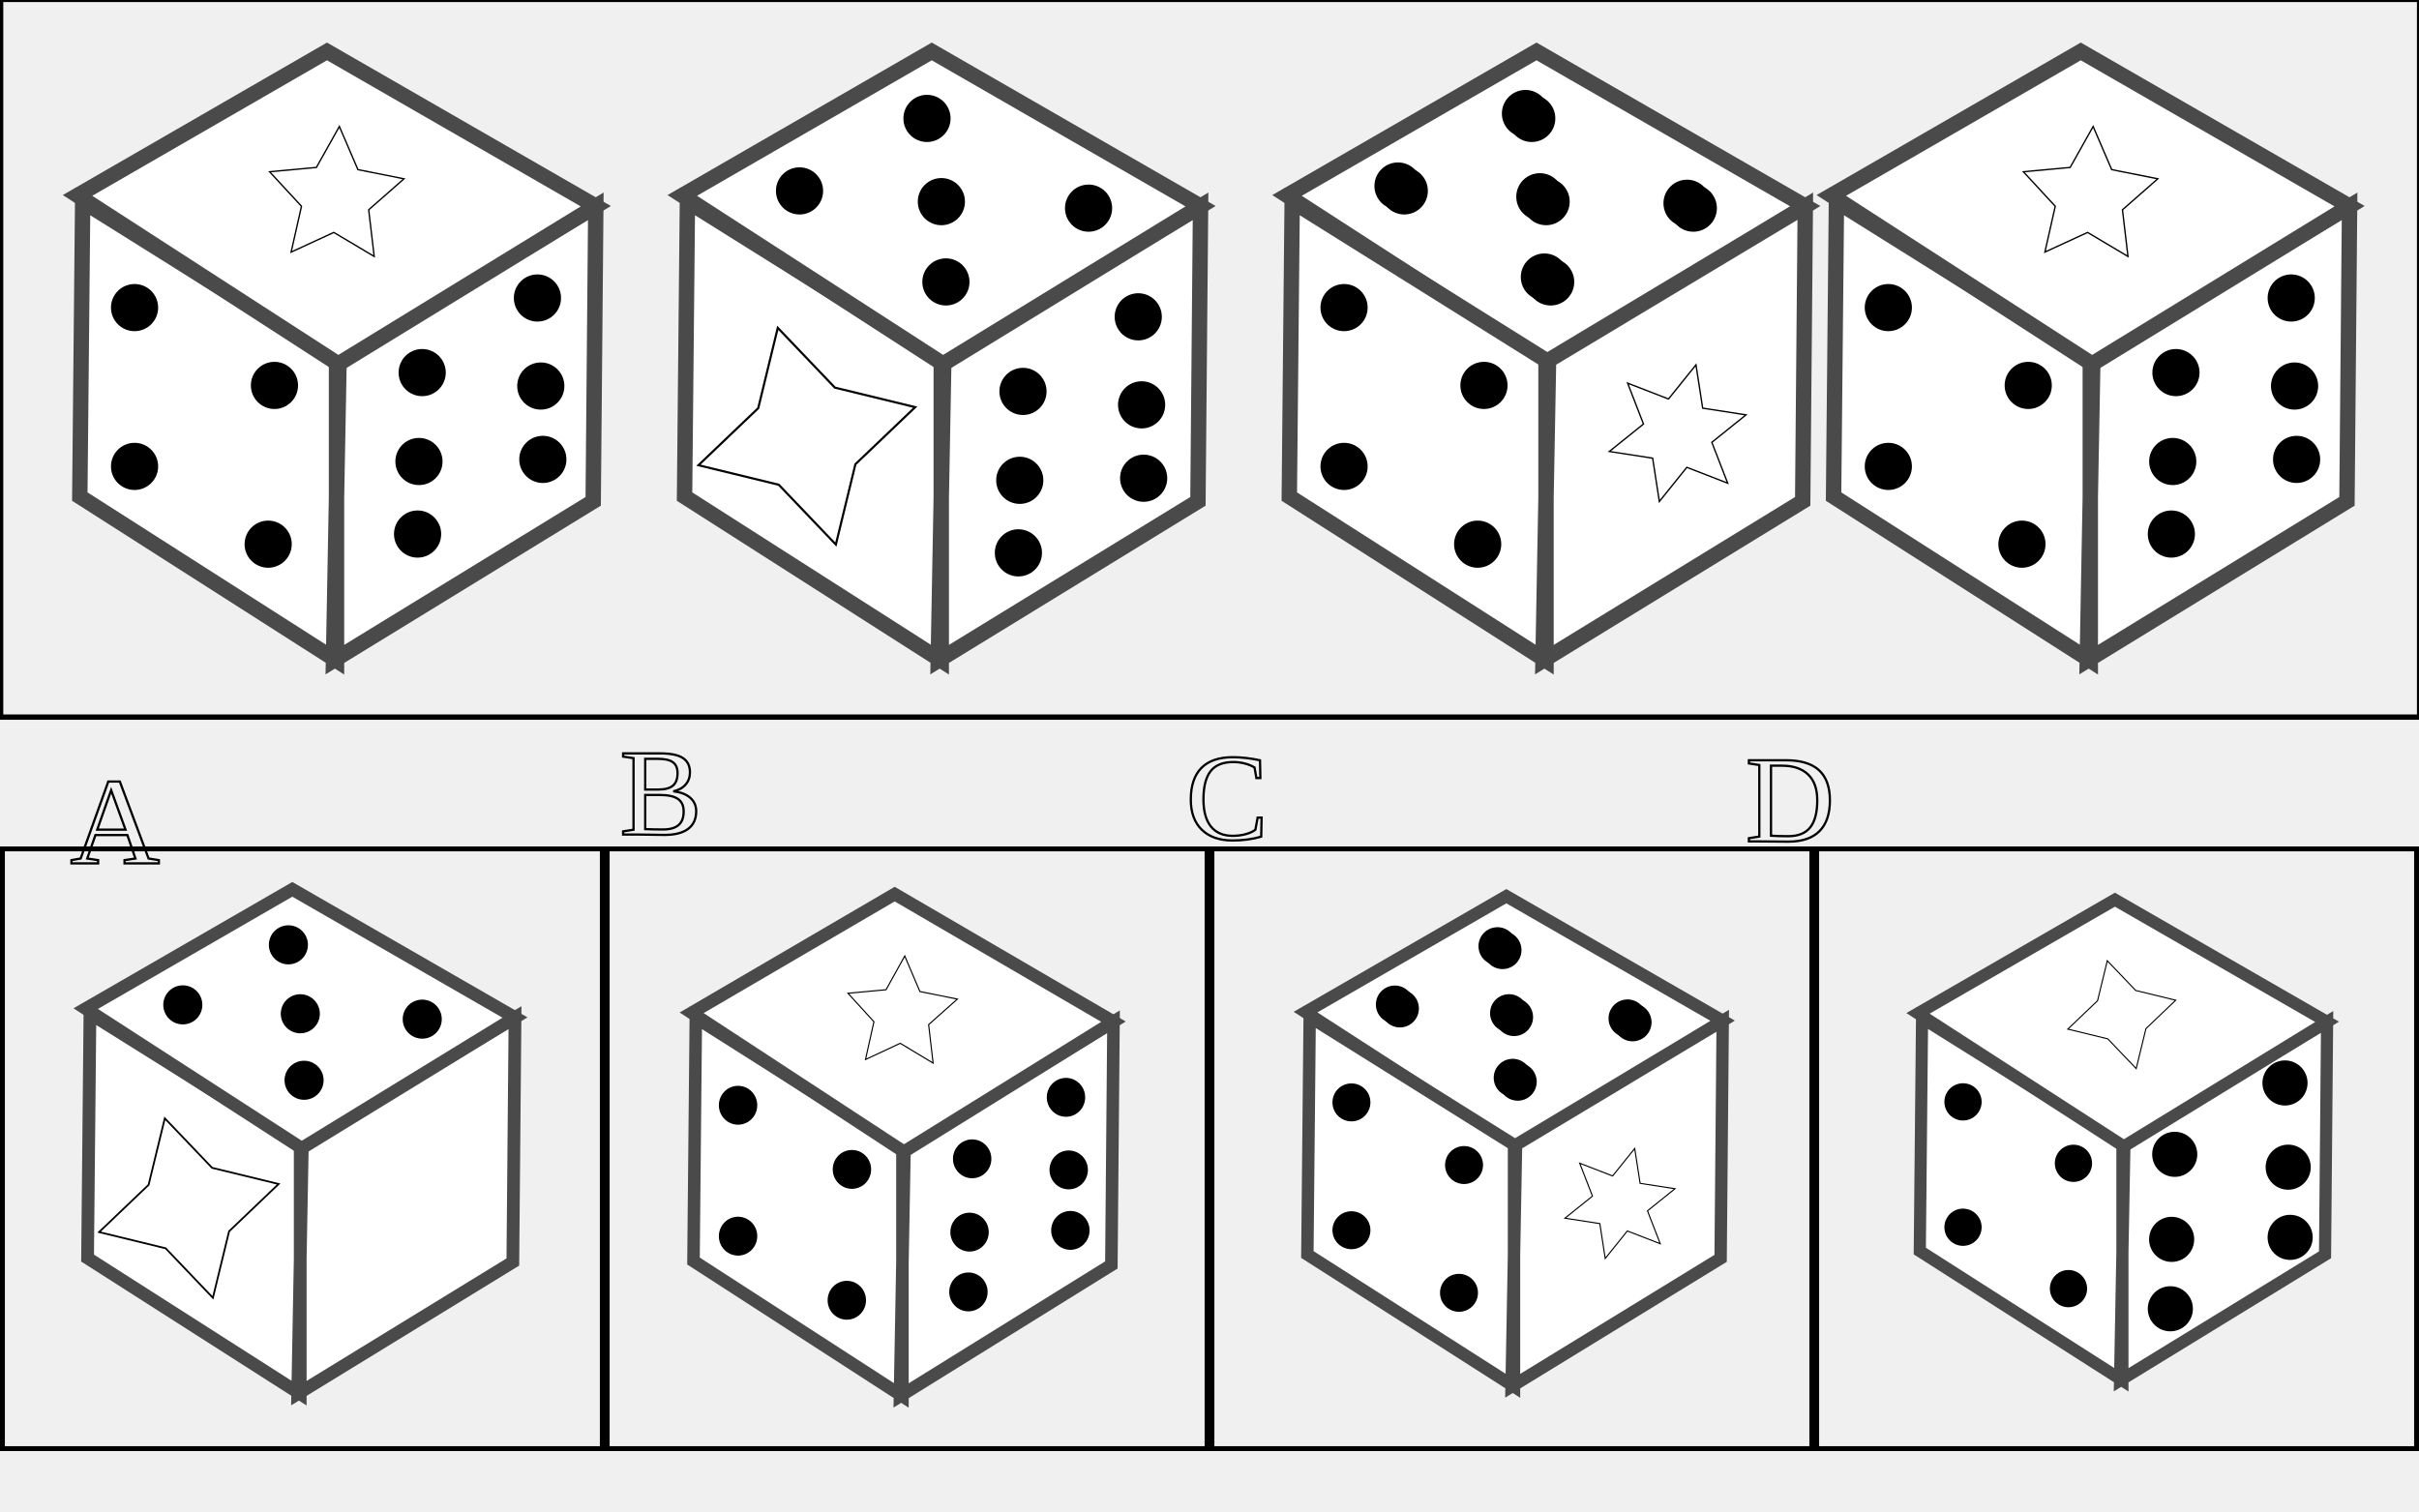
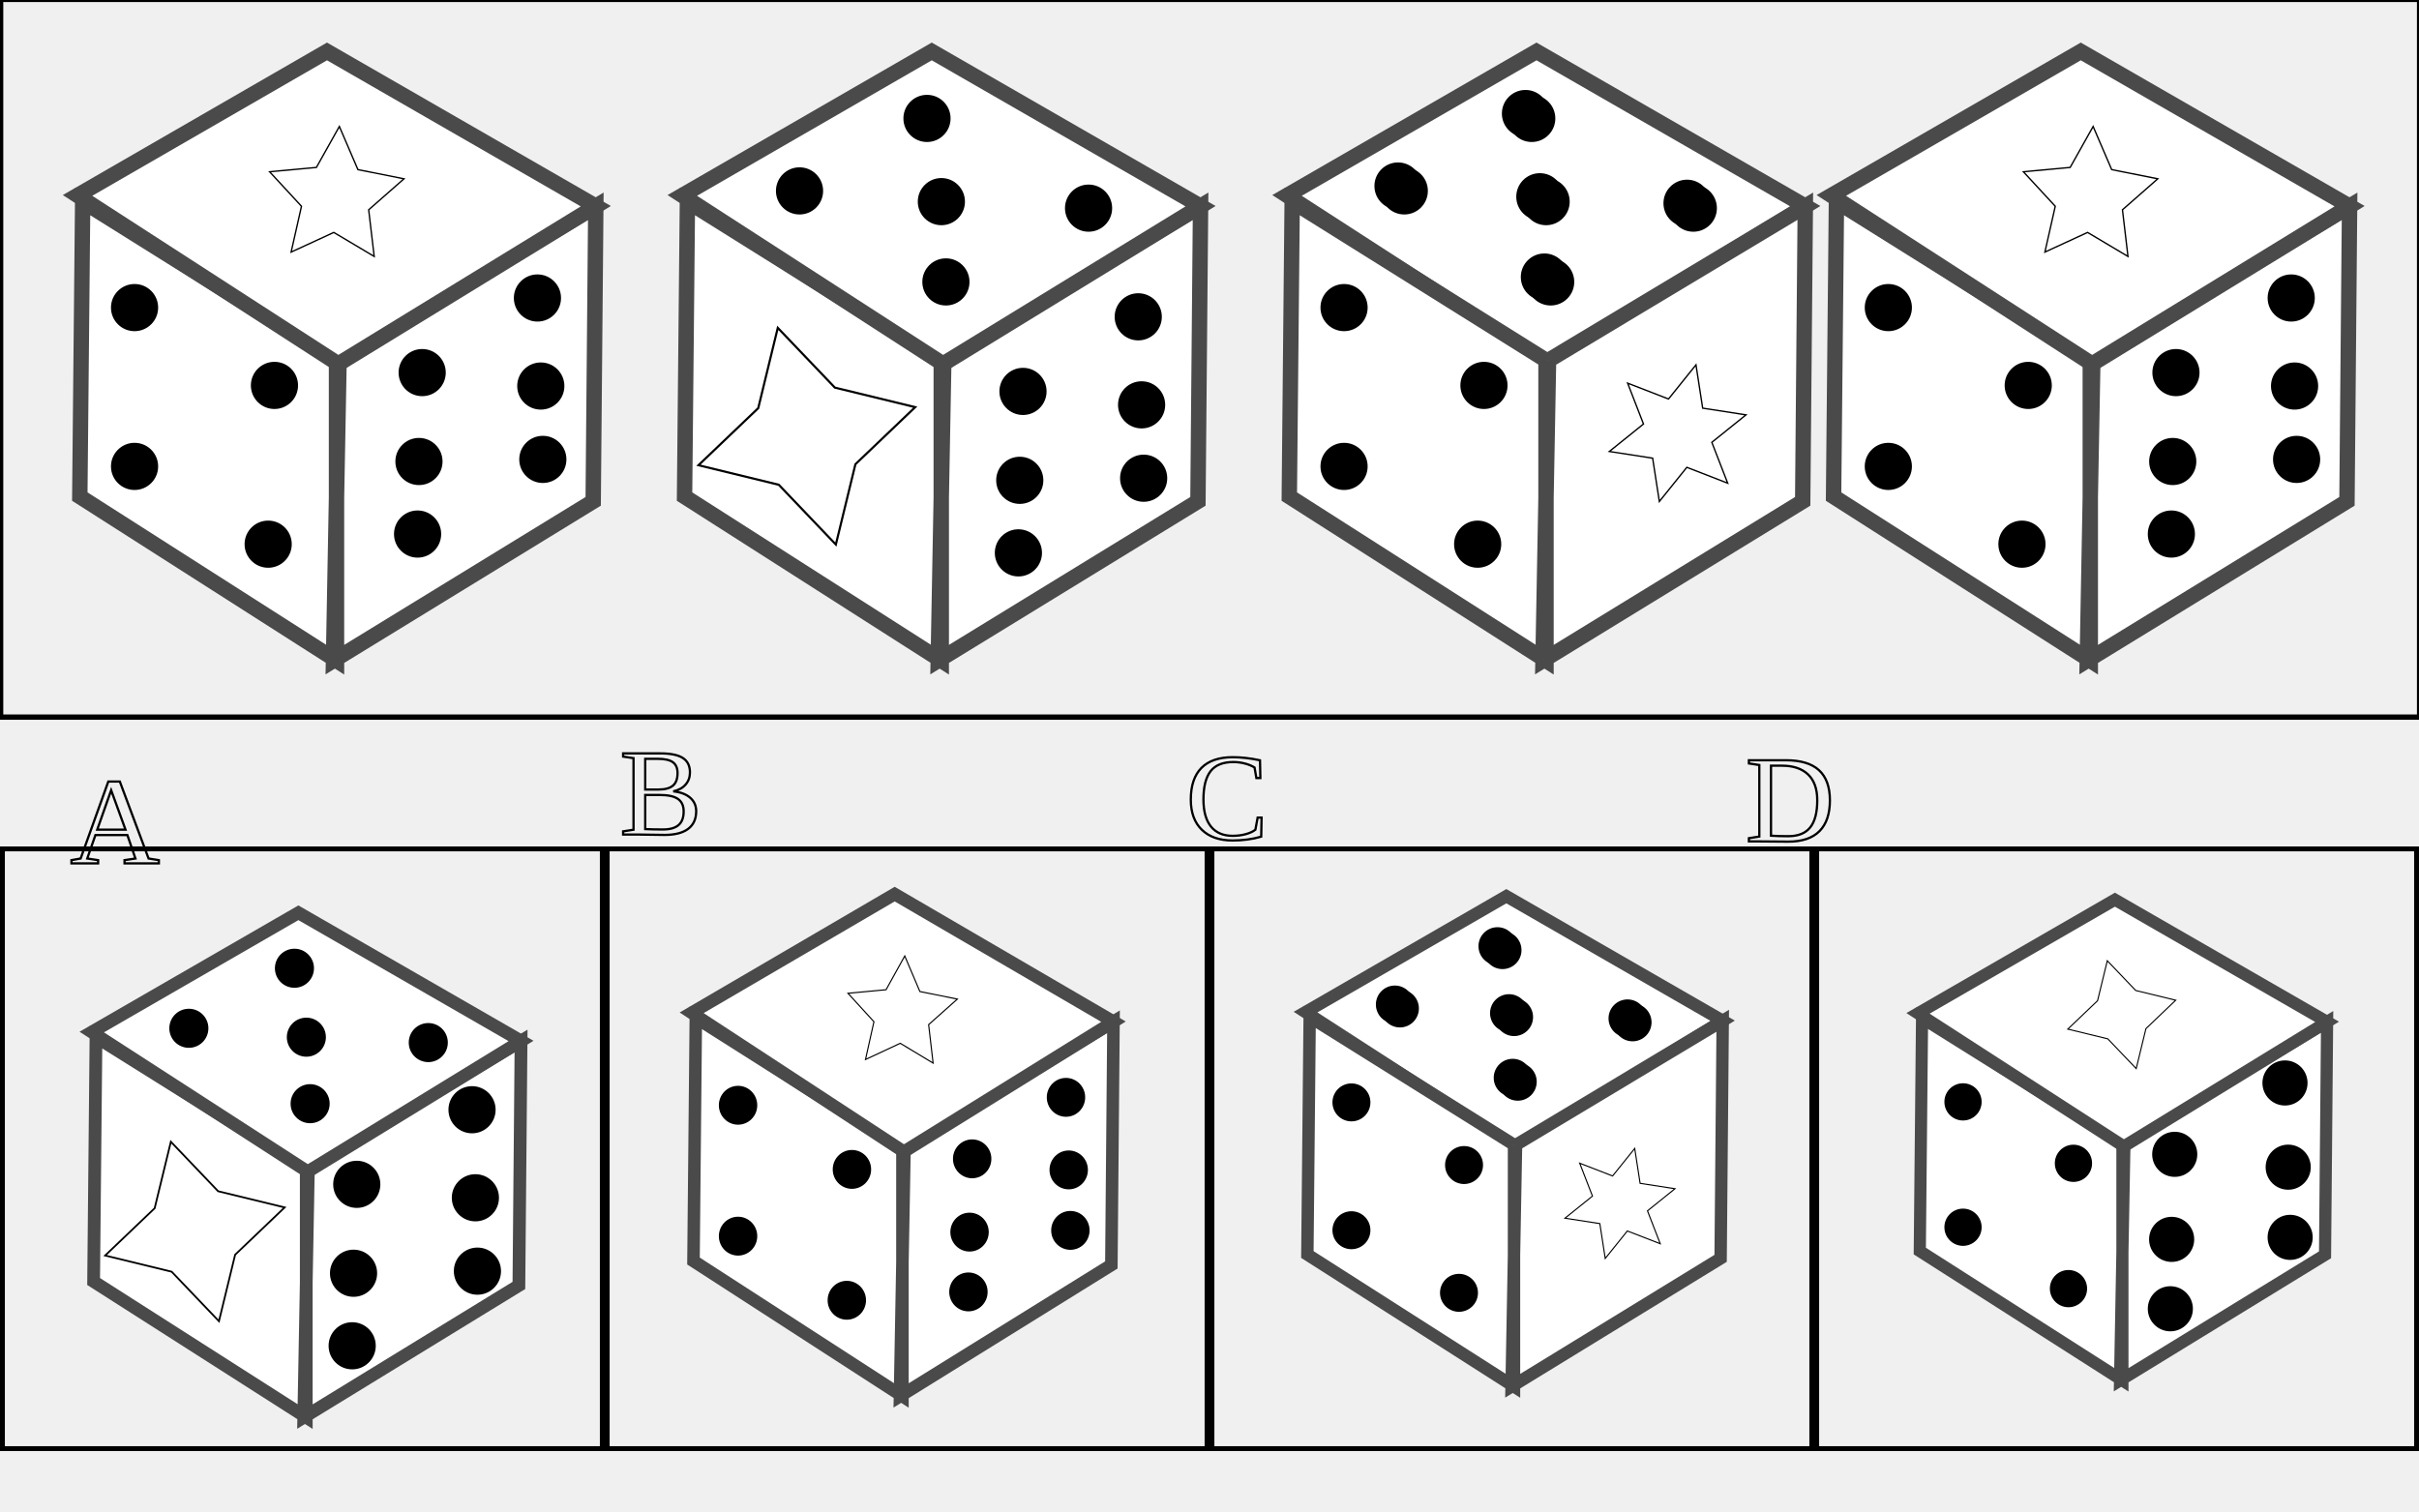
<svg xmlns="http://www.w3.org/2000/svg" width="800" height="500" viewBox="0 0 800 500" version="1.1" id="SVGRoot">
  <defs id="defs5302">
    <rect x="230.456" y="58.593" width="218.295" height="178.622" id="rect8215" />
    <rect x="-401.991" y="279.448" width="409.462" height="555.25" id="rect6626" />
    <rect x="-401.991" y="279.448" width="409.462" height="555.25" id="rect6626-4" />
    <rect x="-401.991" y="279.448" width="409.462" height="555.25" id="rect6626-4-5" />
    <rect x="-401.991" y="279.448" width="409.462" height="555.25" id="rect6626-4-5-4" />
    <rect x="391.684" y="65.201" width="272.593" height="354.339" id="rect1773" />
    <rect x="136.099" y="13.609" width="62.29" height="130.123" id="rect1779" />
    <rect x="136.099" y="13.609" width="62.29" height="130.123" id="rect1779-3" />
    <rect x="136.099" y="13.609" width="62.29" height="130.123" id="rect1779-3-7" />
    <rect x="391.684" y="65.201" width="272.593" height="354.339" id="rect1773-0" />
    <rect x="136.099" y="13.609" width="62.29" height="130.123" id="rect1779-9" />
    <rect x="136.099" y="13.609" width="62.29" height="130.123" id="rect1779-3-1" />
    <rect x="136.099" y="13.609" width="62.29" height="130.123" id="rect1779-3-7-7" />
    <rect x="391.684" y="65.201" width="272.593" height="354.339" id="rect1773-0-5" />
    <rect x="136.099" y="13.609" width="62.29" height="130.123" id="rect1779-9-0" />
    <rect x="136.099" y="13.609" width="62.29" height="130.123" id="rect1779-3-1-9" />
    <rect x="136.099" y="13.609" width="62.29" height="130.123" id="rect1779-3-7-7-6" />
    <rect x="391.684" y="65.201" width="272.593" height="354.339" id="rect10890" />
    <rect x="136.099" y="13.609" width="62.29" height="130.123" id="rect10892" />
    <rect x="136.099" y="13.609" width="62.29" height="130.123" id="rect10894" />
    <rect x="136.099" y="13.609" width="62.29" height="130.123" id="rect10896" />
    <rect x="391.684" y="65.201" width="272.593" height="354.339" id="rect10890-8" />
    <rect x="136.099" y="13.609" width="62.29" height="130.123" id="rect10892-1" />
    <rect x="136.099" y="13.609" width="62.29" height="130.123" id="rect10894-0" />
    <rect x="136.099" y="13.609" width="62.29" height="130.123" id="rect10896-3" />
    <rect x="391.684" y="65.201" width="272.593" height="354.339" id="rect10890-8-5" />
    <rect x="136.099" y="13.609" width="62.29" height="130.123" id="rect10892-1-9" />
    <rect x="136.099" y="13.609" width="62.29" height="130.123" id="rect10894-0-6" />
    <rect x="136.099" y="13.609" width="62.29" height="130.123" id="rect10896-3-2" />
    <rect x="391.684" y="65.201" width="272.593" height="354.339" id="rect10890-8-5-7" />
    <rect x="136.099" y="13.609" width="62.29" height="130.123" id="rect10892-1-9-5" />
    <rect x="136.099" y="13.609" width="62.29" height="130.123" id="rect10894-0-6-3" />
    <rect x="136.099" y="13.609" width="62.29" height="130.123" id="rect10896-3-2-8" />
    <rect x="391.684" y="65.201" width="272.593" height="354.339" id="rect10890-8-5-7-8" />
    <rect x="136.099" y="13.609" width="62.29" height="130.123" id="rect10892-1-9-5-6" />
    <rect x="136.099" y="13.609" width="62.29" height="130.123" id="rect10894-0-6-3-0" />
    <rect x="136.099" y="13.609" width="62.29" height="130.123" id="rect10896-3-2-8-4" />
    <rect x="391.684" y="65.201" width="272.593" height="354.339" id="rect10890-8-5-5" />
    <rect x="136.099" y="13.609" width="62.29" height="130.123" id="rect10892-1-9-4" />
    <rect x="136.099" y="13.609" width="62.29" height="130.123" id="rect10894-0-6-0" />
    <rect x="136.099" y="13.609" width="62.29" height="130.123" id="rect10896-3-2-5" />
    <rect x="391.684" y="65.201" width="272.593" height="354.339" id="rect10890-8-5-5-1" />
    <rect x="136.099" y="13.609" width="62.29" height="130.123" id="rect10892-1-9-4-2" />
    <rect x="136.099" y="13.609" width="62.29" height="130.123" id="rect10894-0-6-0-8" />
    <rect x="136.099" y="13.609" width="62.29" height="130.123" id="rect10896-3-2-5-9" />
    <rect x="391.684" y="65.201" width="272.593" height="354.339" id="rect12915" />
    <rect x="136.099" y="13.609" width="62.29" height="130.123" id="rect12917" />
    <rect x="136.099" y="13.609" width="62.29" height="130.123" id="rect12919" />
    <rect x="136.099" y="13.609" width="62.29" height="130.123" id="rect12921" />
    <rect x="391.684" y="65.201" width="272.593" height="354.339" id="rect12955" />
    <rect x="136.099" y="13.609" width="62.29" height="130.123" id="rect12957" />
    <rect x="136.099" y="13.609" width="62.29" height="130.123" id="rect12959" />
    <rect x="136.099" y="13.609" width="62.29" height="130.123" id="rect12961" />
    <rect x="391.684" y="65.201" width="272.593" height="354.339" id="rect12995" />
    <rect x="136.099" y="13.609" width="62.29" height="130.123" id="rect12997" />
    <rect x="136.099" y="13.609" width="62.29" height="130.123" id="rect12999" />
    <rect x="136.099" y="13.609" width="62.29" height="130.123" id="rect13001" />
  </defs>
  <g id="layer1">
    <g id="question">
      <g id="g1" transform="matrix(2.169296,0,0,2.169296,-8.011128,-9.892412)">
        <g id="g8" transform="matrix(1.145163,0,0,1.145163,-125.4129,-25.71557)" style="fill:#ffffff">
          <path style="fill:#ffffff;stroke:#4a4a4a;stroke-width:2.049" d="m 157.539,74.409 -33.793,-21.148 -0.382,39.301 34.175,21.829 V 74.409 m 0.34,0.003 34.179,-20.518 -0.347,39.301 -34.574,21.192 0.741,-39.975" id="path8" />
        </g>
        <path style="fill:#ffffff;stroke:#4a4a4a;stroke-width:2.346" d="M 94.524,36.002 53.544,12.404 15.514,34.361 55.264,60.063 Z" id="path9" />
      </g>
      <path style="fill:none;stroke:#000000;stroke-width:0.6" id="path1" d="M 130.313,69.851 114.678,83.571 117.116,104.23 99.236,93.6 80.342,102.303 84.927,82.012 70.811,66.733 91.525,64.823 101.695,46.677 l 8.217,19.11 z" transform="matrix(0.7470027,0,0,0.7470027,36.26486,6.965604)" />
      <circle style="fill:#000000;fill-opacity:1;stroke:#000000;stroke-width:0.6" id="path2" cx="44.5" cy="101.75" r="7.5" />
      <circle style="fill:#000000;fill-opacity:1;stroke:#000000;stroke-width:0.6" id="path2-2" cx="90.767" cy="127.493" r="7.5" />
      <circle style="fill:#000000;fill-opacity:1;stroke:#000000;stroke-width:0.6" id="path2-2-2" cx="88.688" cy="180.01" r="7.5" />
      <circle style="fill:#000000;fill-opacity:1;stroke:#000000;stroke-width:0.6" id="path2-2-2-0" cx="44.5" cy="154.283" r="7.5" />
      <circle style="fill:#000000;fill-opacity:1;stroke:#000000;stroke-width:0.6" id="path2-2-4" cx="179.525" cy="151.968" r="7.5" />
      <circle style="fill:#000000;fill-opacity:1;stroke:#000000;stroke-width:0.6" id="path2-2-4-7" cx="178.85" cy="127.698" r="7.5" />
      <circle style="fill:#000000;fill-opacity:1;stroke:#000000;stroke-width:0.6" id="path2-2-4-7-5" cx="177.739" cy="98.576" r="7.5" />
      <circle style="fill:#000000;fill-opacity:1;stroke:#000000;stroke-width:0.6" id="path2-2-4-7-5-7" cx="138.556" cy="152.661" r="7.5" />
      <circle style="fill:#000000;fill-opacity:1;stroke:#000000;stroke-width:0.6" id="path2-2-4-7-5-7-4" cx="138.103" cy="176.66" r="7.5" />
      <circle style="fill:#000000;fill-opacity:1;stroke:#000000;stroke-width:0.6" id="path2-2-2-0-9" cx="139.622" cy="123.251" r="7.5" />
      <circle style="fill:#000000;fill-opacity:1;stroke:#000000;stroke-width:0.6" id="circle151" cx="759.525" cy="151.968" r="7.5" />
      <circle style="fill:#000000;fill-opacity:1;stroke:#000000;stroke-width:0.6" id="circle152" cx="758.85" cy="127.698" r="7.5" />
      <circle style="fill:#000000;fill-opacity:1;stroke:#000000;stroke-width:0.6" id="circle153" cx="757.739" cy="98.576" r="7.5" />
      <circle style="fill:#000000;fill-opacity:1;stroke:#000000;stroke-width:0.6" id="circle154" cx="718.556" cy="152.661" r="7.5" />
      <circle style="fill:#000000;fill-opacity:1;stroke:#000000;stroke-width:0.6" id="circle155" cx="718.103" cy="176.66" r="7.5" />
      <circle style="fill:#000000;fill-opacity:1;stroke:#000000;stroke-width:0.6" id="circle156" cx="719.622" cy="123.251" r="7.5" />
      <circle style="fill:#000000;fill-opacity:1;stroke:#000000;stroke-width:0.6" id="circle157" cx="379.525" cy="151.968" r="7.5" />
      <circle style="fill:#000000;fill-opacity:1;stroke:#000000;stroke-width:0.6" id="circle158" cx="378.85" cy="127.698" r="7.5" />
      <circle style="fill:#000000;fill-opacity:1;stroke:#000000;stroke-width:0.6" id="circle159" cx="377.739" cy="98.576" r="7.5" />
      <circle style="fill:#000000;fill-opacity:1;stroke:#000000;stroke-width:0.6" id="circle160" cx="338.556" cy="152.661" r="7.5" />
      <circle style="fill:#000000;fill-opacity:1;stroke:#000000;stroke-width:0.6" id="circle161" cx="338.103" cy="176.66" r="7.5" />
      <circle style="fill:#000000;fill-opacity:1;stroke:#000000;stroke-width:0.6" id="circle162" cx="339.622" cy="123.251" r="7.5" />
      <g id="g168">
        <g id="g3" transform="matrix(2.484198,0,0,2.484198,-80.06885,-65.67709)" style="fill:#ffffff">
          <path style="fill:#ffffff;stroke:#4a4a4a;stroke-width:2.049" d="m 157.539,74.409 -33.793,-21.148 -0.382,39.301 34.175,21.829 V 74.409 m 0.34,0.003 34.179,-20.518 -0.347,39.301 -34.574,21.192 0.741,-39.975" id="path3" />
        </g>
        <path style="fill:#ffffff;stroke:#4a4a4a;stroke-width:5.09" d="M 397.039,68.206 308.141,17.015 225.643,64.646 311.873,120.403 Z" id="path4" />
        <circle style="fill:#000000;fill-opacity:1;stroke:#000000;stroke-width:0.6" id="circle5-8" cx="264.417" cy="63.147" r="7.5" />
        <circle style="fill:#000000;fill-opacity:1;stroke:#000000;stroke-width:0.6" id="circle5-8-8" cx="306.57" cy="39.173" r="7.5" />
        <circle style="fill:#000000;fill-opacity:1;stroke:#000000;stroke-width:0.6" id="circle5-8-8-6" cx="360.005" cy="68.852" r="7.5" />
        <circle style="fill:#000000;fill-opacity:1;stroke:#000000;stroke-width:0.6" id="circle5-8-8-6-4" cx="312.828" cy="93.256" r="7.5" />
        <circle style="fill:#000000;fill-opacity:1;stroke:#000000;stroke-width:0.6" id="circle5-8-8-6-4-3" cx="311.325" cy="66.698" r="7.5" />
        <path style="fill:none;stroke:#000000;stroke-width:0.6" id="path128" d="M 130.313,69.851 113.62,85.79 108.163,108.216 92.224,91.523 69.798,86.066 86.492,70.127 91.948,47.701 107.887,64.394 Z" transform="matrix(1.184442,0,0,1.184442,148.3179,51.95028)" />
      </g>
      <g id="g28" transform="matrix(2.169296,0,0,2.169296,571.9889,-9.892412)">
        <g id="g27" transform="matrix(1.145163,0,0,1.145163,-125.4129,-25.71557)" style="fill:#ffffff">
          <path style="fill:#ffffff;stroke:#4a4a4a;stroke-width:2.049" d="m 157.539,74.409 -33.793,-21.148 -0.382,39.301 34.175,21.829 V 74.409 m 0.34,0.003 34.179,-20.518 -0.347,39.301 -34.574,21.192 0.741,-39.975" id="path27" />
        </g>
        <path style="fill:#ffffff;stroke:#4a4a4a;stroke-width:2.346" d="M 94.524,36.002 53.544,12.404 15.514,34.361 55.264,60.063 Z" id="path28" />
      </g>
      <path style="fill:#ffffff;stroke:#4a4a4a;stroke-width:5.09" d="M 597.039,68.206 508.141,17.015 425.643,64.646 511.873,120.403 Z" id="path20" />
      <rect style="fill:none;stroke:#000000;stroke-width:1.357" id="rect1856" width="799.595" height="237.215" x="0.405" y="0" />
      <circle style="fill:#000000;fill-opacity:1;stroke:#000000;stroke-width:0.6" id="circle5-8-5" cx="462.343" cy="61.532" r="7.5" />
      <circle style="fill:#000000;fill-opacity:1;stroke:#000000;stroke-width:0.6" id="circle5-8-8-8" cx="504.495" cy="37.557" r="7.5" />
      <circle style="fill:#000000;fill-opacity:1;stroke:#000000;stroke-width:0.6" id="circle5-8-8-6-6" cx="557.93" cy="67.237" r="7.5" />
      <circle style="fill:#000000;fill-opacity:1;stroke:#000000;stroke-width:0.6" id="circle5-8-8-6-4-8" cx="510.753" cy="91.641" r="7.5" />
      <circle style="fill:#000000;fill-opacity:1;stroke:#000000;stroke-width:0.6" id="circle5-8-8-6-4-3-7" cx="509.251" cy="65.082" r="7.5" />
      <circle style="fill:#000000;fill-opacity:1;stroke:#000000;stroke-width:0.6" id="circle35" cx="464.417" cy="63.147" r="7.5" />
      <circle style="fill:#000000;fill-opacity:1;stroke:#000000;stroke-width:0.6" id="circle36" cx="506.57" cy="39.173" r="7.5" />
      <circle style="fill:#000000;fill-opacity:1;stroke:#000000;stroke-width:0.6" id="circle37" cx="560.005" cy="68.852" r="7.5" />
      <circle style="fill:#000000;fill-opacity:1;stroke:#000000;stroke-width:0.6" id="circle38" cx="512.828" cy="93.256" r="7.5" />
      <circle style="fill:#000000;fill-opacity:1;stroke:#000000;stroke-width:0.6" id="circle39" cx="511.325" cy="66.698" r="7.5" />
      <g id="g19" transform="matrix(2.484198,0,0,2.484198,119.9312,-65.67709)" style="fill:#ffffff">
        <path style="fill:#ffffff;stroke:#4a4a4a;stroke-width:2.049" d="m 157.539,74.409 -33.793,-21.148 -0.382,39.301 34.175,21.829 V 74.409 m 0.34,0.003 34.179,-20.518 -0.347,39.301 -34.574,21.192 0.741,-39.975" id="path19" />
      </g>
      <path style="fill:none;stroke:#000000;stroke-width:0.6" id="path29" d="M 130.313,69.851 114.678,83.571 117.116,104.23 99.236,93.6 80.342,102.303 84.927,82.012 70.811,66.733 91.525,64.823 101.695,46.677 l 8.217,19.11 z" transform="matrix(0.7470027,0,0,0.7470027,616.2649,6.965604)" />
      <path style="fill:none;stroke:#000000;stroke-width:0.6" id="path29-7" d="M 130.313,69.851 115.184,82.012 122.206,100.109 104.109,93.087 91.948,108.216 88.981,89.034 69.798,86.066 84.927,73.905 77.906,55.808 l 18.096,7.021 12.161,-15.129 2.968,19.183 z" transform="matrix(0.7470027,0,0,0.7470027,480.0862,85.05238)" />
      <circle style="fill:#000000;fill-opacity:1;stroke:#000000;stroke-width:0.6" id="circle29" cx="624.5" cy="101.75" r="7.5" />
      <circle style="fill:#000000;fill-opacity:1;stroke:#000000;stroke-width:0.6" id="circle30" cx="670.767" cy="127.493" r="7.5" />
      <circle style="fill:#000000;fill-opacity:1;stroke:#000000;stroke-width:0.6" id="circle31" cx="668.688" cy="180.01" r="7.5" />
      <circle style="fill:#000000;fill-opacity:1;stroke:#000000;stroke-width:0.6" id="circle32" cx="624.5" cy="154.283" r="7.5" />
      <circle style="fill:#000000;fill-opacity:1;stroke:#000000;stroke-width:0.6" id="circle123" cx="444.5" cy="101.75" r="7.5" />
      <circle style="fill:#000000;fill-opacity:1;stroke:#000000;stroke-width:0.6" id="circle124" cx="490.767" cy="127.493" r="7.5" />
      <circle style="fill:#000000;fill-opacity:1;stroke:#000000;stroke-width:0.6" id="circle125" cx="488.688" cy="180.01" r="7.5" />
      <circle style="fill:#000000;fill-opacity:1;stroke:#000000;stroke-width:0.6" id="circle126" cx="444.5" cy="154.283" r="7.5" />
      <g id="g2" transform="translate(380)">
        <circle style="fill:#000000;fill-opacity:1;stroke:#000000;stroke-width:0.6" id="circle1" cx="379.525" cy="151.968" r="7.5" />
        <circle style="fill:#000000;fill-opacity:1;stroke:#000000;stroke-width:0.6" id="circle2" cx="378.85" cy="127.698" r="7.5" />
        <circle style="fill:#000000;fill-opacity:1;stroke:#000000;stroke-width:0.6" id="circle3" cx="377.739" cy="98.576" r="7.5" />
        <circle style="fill:#000000;fill-opacity:1;stroke:#000000;stroke-width:0.6" id="circle4" cx="338.556" cy="152.661" r="7.5" />
        <circle style="fill:#000000;fill-opacity:1;stroke:#000000;stroke-width:0.6" id="circle5" cx="338.103" cy="176.66" r="7.5" />
        <circle style="fill:#000000;fill-opacity:1;stroke:#000000;stroke-width:0.6" id="circle6" cx="339.622" cy="123.251" r="7.5" />
      </g>
      <g id="g2-5" transform="translate(-1.303303,6.223607)">
        <circle style="fill:#000000;fill-opacity:1;stroke:#000000;stroke-width:0.6" id="circle1-0" cx="379.525" cy="151.968" r="7.5" />
        <circle style="fill:#000000;fill-opacity:1;stroke:#000000;stroke-width:0.6" id="circle2-5" cx="378.85" cy="127.698" r="7.5" />
        <circle style="fill:#000000;fill-opacity:1;stroke:#000000;stroke-width:0.6" id="circle3-4" cx="377.739" cy="98.576" r="7.5" />
        <circle style="fill:#000000;fill-opacity:1;stroke:#000000;stroke-width:0.6" id="circle4-6" cx="338.556" cy="152.661" r="7.5" />
        <circle style="fill:#000000;fill-opacity:1;stroke:#000000;stroke-width:0.6" id="circle5-3" cx="338.103" cy="176.66" r="7.5" />
        <circle style="fill:#000000;fill-opacity:1;stroke:#000000;stroke-width:0.6" id="circle6-5" cx="339.622" cy="123.251" r="7.5" />
      </g>
    </g>
    <g id="d">
      <g id="g130" transform="matrix(1.712307,0,0,1.712307,607.7495,276.3703)">
        <g id="g129" transform="matrix(1.145163,0,0,1.145163,-125.4129,-25.71557)" style="fill:#ffffff">
          <path style="fill:#ffffff;stroke:#4a4a4a;stroke-width:2.049" d="m 157.539,74.409 -33.793,-21.148 -0.382,39.301 34.175,21.829 V 74.409 m 0.34,0.003 34.179,-20.518 -0.347,39.301 -34.574,21.192 0.741,-39.975" id="path129" />
        </g>
        <path style="fill:#ffffff;stroke:#4a4a4a;stroke-width:2.346" d="M 94.524,36.002 53.544,12.404 15.514,34.361 55.264,60.063 Z" id="path130" />
      </g>
      <rect style="fill:none;stroke:#000000;stroke-width:1.616" id="rect5436-2-6-6" width="198.384" height="198.384" x="600.808" y="280.808" />
      <circle style="fill:#000000;fill-opacity:1;stroke:#000000;stroke-width:0.574" id="circle163" cx="757.388" cy="409.312" r="7.174" />
      <circle style="fill:#000000;fill-opacity:1;stroke:#000000;stroke-width:0.574" id="circle164" cx="756.743" cy="386.095" r="7.174" />
      <circle style="fill:#000000;fill-opacity:1;stroke:#000000;stroke-width:0.574" id="circle165" cx="755.681" cy="358.238" r="7.174" />
      <circle style="fill:#000000;fill-opacity:1;stroke:#000000;stroke-width:0.574" id="circle166" cx="718.197" cy="409.975" r="7.174" />
      <circle style="fill:#000000;fill-opacity:1;stroke:#000000;stroke-width:0.574" id="circle167" cx="717.765" cy="432.932" r="7.174" />
      <circle style="fill:#000000;fill-opacity:1;stroke:#000000;stroke-width:0.574" id="circle168" cx="719.217" cy="381.841" r="7.174" />
      <path style="fill:none;stroke:#000000;stroke-width:0.6" id="path131" d="M 130.313,69.851 113.62,85.79 108.163,108.216 92.224,91.523 69.798,86.066 86.492,70.127 91.948,47.701 107.887,64.394 Z" transform="matrix(0.5896375,0,0,0.5896375,642.6982,289.677)" />
      <circle style="fill:#000000;fill-opacity:1;stroke:#000000;stroke-width:0.474" id="circle131" cx="649.198" cy="364.494" r="5.92" />
      <circle style="fill:#000000;fill-opacity:1;stroke:#000000;stroke-width:0.474" id="circle132" cx="685.719" cy="384.814" r="5.92" />
      <circle style="fill:#000000;fill-opacity:1;stroke:#000000;stroke-width:0.474" id="circle133" cx="684.078" cy="426.267" r="5.92" />
      <circle style="fill:#000000;fill-opacity:1;stroke:#000000;stroke-width:0.474" id="circle134" cx="649.198" cy="405.961" r="5.92" />
    </g>
    <g id="c">
      <rect style="fill:none;stroke:#000000;stroke-width:1.616" id="rect5436-2-6" width="198.384" height="198.384" x="400.808" y="280.808" />
      <path style="fill:#ffffff;stroke:#4a4a4a;stroke-width:4.097" d="m 569.727,337.662 -71.558,-41.205 -66.407,38.34 69.41,44.881 z" id="path137" />
      <circle style="fill:#000000;fill-opacity:1;stroke:#000000;stroke-width:0.483" id="circle137" cx="461.304" cy="332.29" r="6.037" />
      <circle style="fill:#000000;fill-opacity:1;stroke:#000000;stroke-width:0.483" id="circle138" cx="495.234" cy="312.992" r="6.037" />
      <circle style="fill:#000000;fill-opacity:1;stroke:#000000;stroke-width:0.483" id="circle139" cx="538.246" cy="336.882" r="6.037" />
      <circle style="fill:#000000;fill-opacity:1;stroke:#000000;stroke-width:0.483" id="circle140" cx="500.272" cy="356.526" r="6.037" />
      <circle style="fill:#000000;fill-opacity:1;stroke:#000000;stroke-width:0.483" id="circle141" cx="499.062" cy="335.148" r="6.037" />
      <circle style="fill:#000000;fill-opacity:1;stroke:#000000;stroke-width:0.483" id="circle142" cx="462.973" cy="333.59" r="6.037" />
      <circle style="fill:#000000;fill-opacity:1;stroke:#000000;stroke-width:0.483" id="circle143" cx="496.904" cy="314.292" r="6.037" />
      <circle style="fill:#000000;fill-opacity:1;stroke:#000000;stroke-width:0.483" id="circle144" cx="539.916" cy="338.182" r="6.037" />
      <circle style="fill:#000000;fill-opacity:1;stroke:#000000;stroke-width:0.483" id="circle145" cx="501.941" cy="357.826" r="6.037" />
      <circle style="fill:#000000;fill-opacity:1;stroke:#000000;stroke-width:0.483" id="circle146" cx="500.732" cy="336.448" r="6.037" />
      <g id="g146" transform="matrix(1.999636,0,0,1.999636,185.6822,229.8939)" style="fill:#ffffff">
        <path style="fill:#ffffff;stroke:#4a4a4a;stroke-width:2.049" d="m 157.539,74.409 -33.793,-21.148 -0.382,39.301 34.175,21.829 V 74.409 m 0.34,0.003 34.179,-20.518 -0.347,39.301 -34.574,21.192 0.741,-39.975" id="path146" />
      </g>
      <path style="fill:none;stroke:#000000;stroke-width:0.6" id="path147" d="M 130.313,69.851 115.184,82.012 122.206,100.109 104.109,93.087 91.948,108.216 88.981,89.034 69.798,86.066 84.927,73.905 77.906,55.808 l 18.096,7.021 12.161,-15.129 2.968,19.183 z" transform="matrix(0.6012941,0,0,0.6012941,475.5863,351.2225)" />
      <circle style="fill:#000000;fill-opacity:1;stroke:#000000;stroke-width:0.483" id="circle147" cx="446.941" cy="364.663" r="6.037" />
      <circle style="fill:#000000;fill-opacity:1;stroke:#000000;stroke-width:0.483" id="circle148" cx="484.184" cy="385.385" r="6.037" />
      <circle style="fill:#000000;fill-opacity:1;stroke:#000000;stroke-width:0.483" id="circle149" cx="482.511" cy="427.658" r="6.037" />
      <circle style="fill:#000000;fill-opacity:1;stroke:#000000;stroke-width:0.483" id="circle150" cx="446.941" cy="406.95" r="6.037" />
    </g>
    <g id="b">
      <rect style="fill:none;stroke:#000000;stroke-width:1.616" id="rect5436-2" width="198.384" height="198.384" x="200.808" y="280.808" />
      <g id="g3-5" transform="matrix(0.8139398,0,0,0.824281,207.8678,281.7394)">
        <g id="g2-3" transform="matrix(2.169296,0,0,2.169296,-8.011128,-9.892412)">
          <g id="g8-2" transform="matrix(1.145163,0,0,1.145163,-125.4129,-25.71557)" style="fill:#ffffff">
            <path style="fill:#ffffff;stroke:#4a4a4a;stroke-width:2.049" d="m 157.539,74.409 -33.793,-21.148 -0.382,39.301 34.175,21.829 V 74.409 m 0.34,0.003 34.179,-20.518 -0.347,39.301 -34.574,21.192 0.741,-39.975" id="path8-9" />
          </g>
          <path style="fill:#ffffff;stroke:#4a4a4a;stroke-width:2.346" d="M 94.524,36.002 53.544,12.404 15.514,34.361 55.264,60.063 Z" id="path9-7" />
        </g>
        <path style="fill:none;stroke:#000000;stroke-width:0.6" id="path1-0" d="M 130.313,69.851 114.678,83.571 117.116,104.23 99.236,93.6 80.342,102.303 84.927,82.012 70.811,66.733 91.525,64.823 101.695,46.677 l 8.217,19.11 z" transform="matrix(0.7470027,0,0,0.7470027,36.26486,6.965604)" />
        <circle style="fill:#000000;fill-opacity:1;stroke:#000000;stroke-width:0.6" id="path2-0" cx="44.5" cy="101.75" r="7.5" />
        <circle style="fill:#000000;fill-opacity:1;stroke:#000000;stroke-width:0.6" id="path2-2-5" cx="90.767" cy="127.493" r="7.5" />
        <circle style="fill:#000000;fill-opacity:1;stroke:#000000;stroke-width:0.6" id="path2-2-2-5" cx="88.688" cy="180.01" r="7.5" />
        <circle style="fill:#000000;fill-opacity:1;stroke:#000000;stroke-width:0.6" id="path2-2-2-0-7" cx="44.5" cy="154.283" r="7.5" />
        <circle style="fill:#000000;fill-opacity:1;stroke:#000000;stroke-width:0.6" id="path2-2-4-0" cx="179.525" cy="151.968" r="7.5" />
        <circle style="fill:#000000;fill-opacity:1;stroke:#000000;stroke-width:0.6" id="path2-2-4-7-6" cx="178.85" cy="127.698" r="7.5" />
        <circle style="fill:#000000;fill-opacity:1;stroke:#000000;stroke-width:0.6" id="path2-2-4-7-5-2" cx="177.739" cy="98.576" r="7.5" />
        <circle style="fill:#000000;fill-opacity:1;stroke:#000000;stroke-width:0.6" id="path2-2-4-7-5-7-0" cx="138.556" cy="152.661" r="7.5" />
        <circle style="fill:#000000;fill-opacity:1;stroke:#000000;stroke-width:0.6" id="path2-2-4-7-5-7-4-6" cx="138.103" cy="176.66" r="7.5" />
        <circle style="fill:#000000;fill-opacity:1;stroke:#000000;stroke-width:0.6" id="path2-2-2-0-9-3" cx="139.622" cy="123.251" r="7.5" />
      </g>
    </g>
    <g id="a">
      <rect style="fill:none;stroke:#000000;stroke-width:1.615" id="rect5436" width="198.385" height="198.385" x="0.808" y="280.808" />
-       <circle style="fill:#000000;fill-opacity:1;stroke:#000000;stroke-width:0.6" id="circle174" cx="159.525" cy="411.968" r="7.5" />
-       <circle style="fill:#000000;fill-opacity:1;stroke:#000000;stroke-width:0.6" id="circle175" cx="158.85" cy="387.698" r="7.5" />
-       <circle style="fill:#000000;fill-opacity:1;stroke:#000000;stroke-width:0.6" id="circle176" cx="157.739" cy="358.576" r="7.5" />
-       <circle style="fill:#000000;fill-opacity:1;stroke:#000000;stroke-width:0.6" id="circle177" cx="118.556" cy="412.661" r="7.5" />
-       <circle style="fill:#000000;fill-opacity:1;stroke:#000000;stroke-width:0.6" id="circle178" cx="118.103" cy="436.66" r="7.5" />
-       <circle style="fill:#000000;fill-opacity:1;stroke:#000000;stroke-width:0.6" id="circle179" cx="119.622" cy="383.251" r="7.5" />
-       <g id="g173" transform="matrix(0.8283493,0,0,0.8283493,-158.5699,280.0941)">
+       <g id="g173" transform="matrix(0.8283493,0,0,0.8283493,-156.5699,287.8441)">
        <g id="g169" transform="matrix(2.484198,0,0,2.484198,-80.06885,-65.67709)" style="fill:#ffffff">
          <path style="fill:#ffffff;stroke:#4a4a4a;stroke-width:2.049" d="m 157.539,74.409 -33.793,-21.148 -0.382,39.301 34.175,21.829 V 74.409 m 0.34,0.003 34.179,-20.518 -0.347,39.301 -34.574,21.192 0.741,-39.975" id="path168" />
        </g>
        <path style="fill:#ffffff;stroke:#4a4a4a;stroke-width:5.09" d="M 397.039,68.206 308.141,17.015 225.643,64.646 311.873,120.403 Z" id="path169" />
        <circle style="fill:#000000;fill-opacity:1;stroke:#000000;stroke-width:0.6" id="circle169" cx="264.417" cy="63.147" r="7.5" />
        <circle style="fill:#000000;fill-opacity:1;stroke:#000000;stroke-width:0.6" id="circle170" cx="306.57" cy="39.173" r="7.5" />
        <circle style="fill:#000000;fill-opacity:1;stroke:#000000;stroke-width:0.6" id="circle171" cx="360.005" cy="68.852" r="7.5" />
        <circle style="fill:#000000;fill-opacity:1;stroke:#000000;stroke-width:0.6" id="circle172" cx="312.828" cy="93.256" r="7.5" />
        <circle style="fill:#000000;fill-opacity:1;stroke:#000000;stroke-width:0.6" id="circle173" cx="311.325" cy="66.698" r="7.5" />
        <path style="fill:none;stroke:#000000;stroke-width:0.6" id="path173" d="M 130.313,69.851 113.62,85.79 108.163,108.216 92.224,91.523 69.798,86.066 86.492,70.127 91.948,47.701 107.887,64.394 Z" transform="matrix(1.184442,0,0,1.184442,148.3179,51.95028)" />
      </g>
+       <g id="g12" transform="translate(-152,-50.5)">
+         <circle style="fill:#000000;fill-opacity:1;stroke:#000000;stroke-width:0.6" id="circle174" cx="309.892" cy="470.987" r="7.5" />
+         <circle style="fill:#000000;fill-opacity:1;stroke:#000000;stroke-width:0.6" id="circle175" cx="309.218" cy="446.716" r="7.5" />
+         <circle style="fill:#000000;fill-opacity:1;stroke:#000000;stroke-width:0.6" id="circle176" cx="308.107" cy="417.595" r="7.5" />
+         <circle style="fill:#000000;fill-opacity:1;stroke:#000000;stroke-width:0.6" id="circle177" cx="268.923" cy="471.68" r="7.5" />
+         <circle style="fill:#000000;fill-opacity:1;stroke:#000000;stroke-width:0.6" id="circle178" cx="268.471" cy="495.678" r="7.5" />
+         <circle style="fill:#000000;fill-opacity:1;stroke:#000000;stroke-width:0.6" id="circle179" cx="269.989" cy="442.269" r="7.5" />
+       </g>
    </g>
  </g>
  <g id="layer3">
    <path style="fill:#000000;stroke:#000000;stroke-width:1.757" d="M -44.314,237.215 H 980.574" id="path5434" />
    <text xml:space="preserve" id="text6624" style="font-size:96px;white-space:pre;shape-inside:url(#rect6626);display:inline;fill:none;stroke:#000000;stroke-width:1.757" transform="matrix(0.4271483,0,0,0.4271483,194.9352,128.8153)">
-       <tspan x="-401.99" y="367.031" id="tspan5">A</tspan>
+       <tspan x="-401.99" y="367.031" id="tspan1">A</tspan>
    </text>
    <text xml:space="preserve" id="text6624-9" style="font-size:96px;white-space:pre;shape-inside:url(#rect6626-4);display:inline;fill:none;stroke:#000000;stroke-width:1.757" transform="matrix(0.4271483,0,0,0.4271483,376.6011,119.2888)">
-       <tspan x="-401.99" y="367.031" id="tspan6">B</tspan>
+       <tspan x="-401.99" y="367.031" id="tspan2">B</tspan>
    </text>
    <text xml:space="preserve" id="text6624-9-0" style="font-size:96px;white-space:pre;shape-inside:url(#rect6626-4-5);display:inline;fill:none;stroke:#000000;stroke-width:1.757" transform="matrix(0.4271483,0,0,0.4271483,563.8414,120.8503)">
-       <tspan x="-401.99" y="367.031" id="tspan7">C</tspan>
+       <tspan x="-401.99" y="367.031" id="tspan3">C</tspan>
    </text>
    <text xml:space="preserve" id="text6624-9-0-8" style="font-size:96px;white-space:pre;shape-inside:url(#rect6626-4-5-4);display:inline;fill:none;stroke:#000000;stroke-width:1.757" transform="matrix(0.4271483,0,0,0.4271483,748.9148,121.555)">
-       <tspan x="-401.99" y="367.031" id="tspan8">D</tspan>
+       <tspan x="-401.99" y="367.031" id="tspan4">D</tspan>
    </text>
  </g>
</svg>
